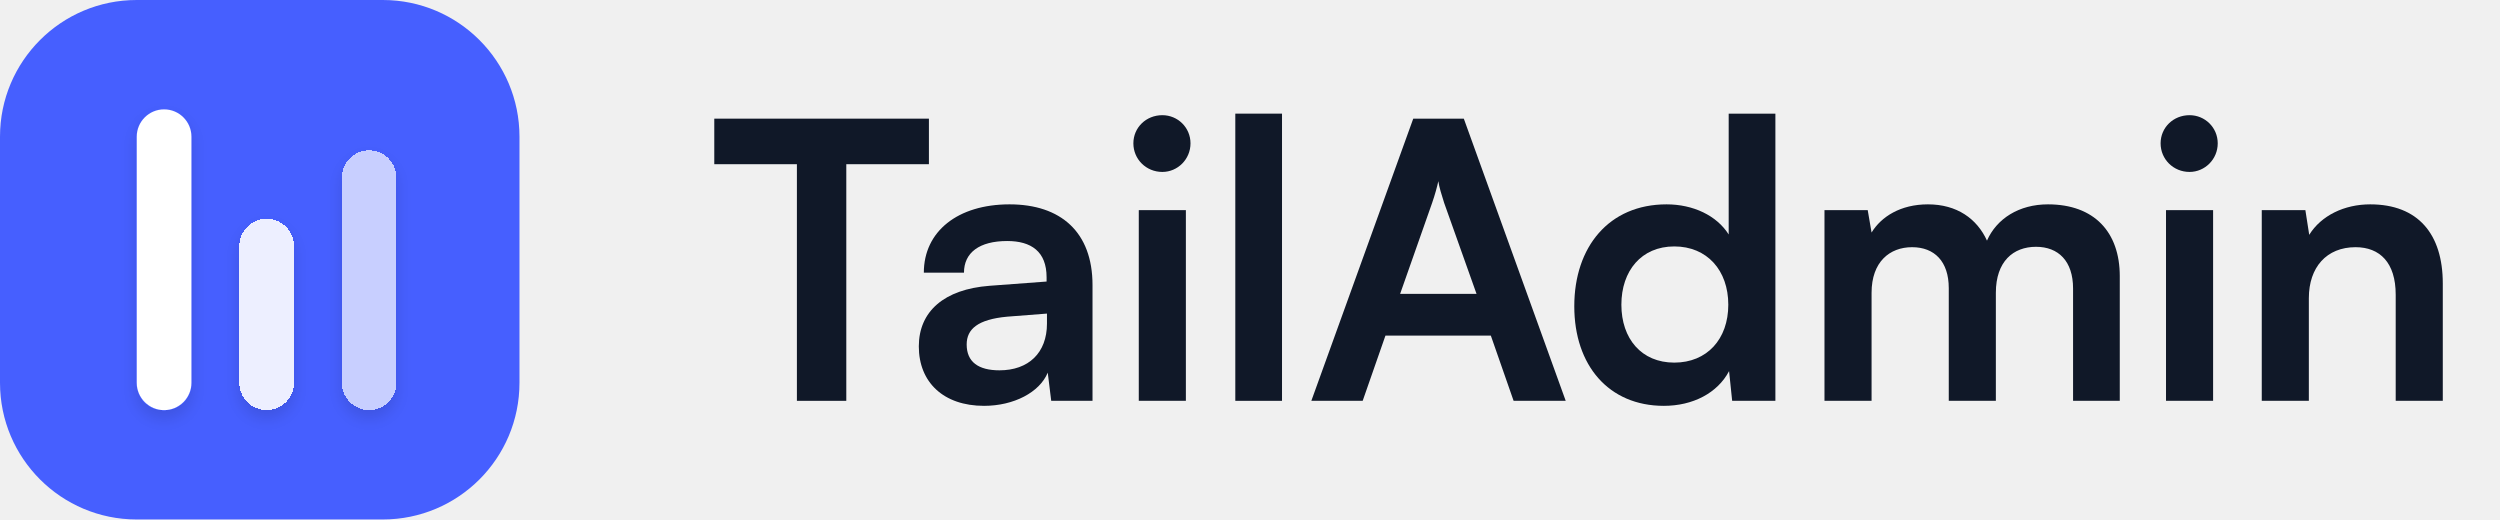
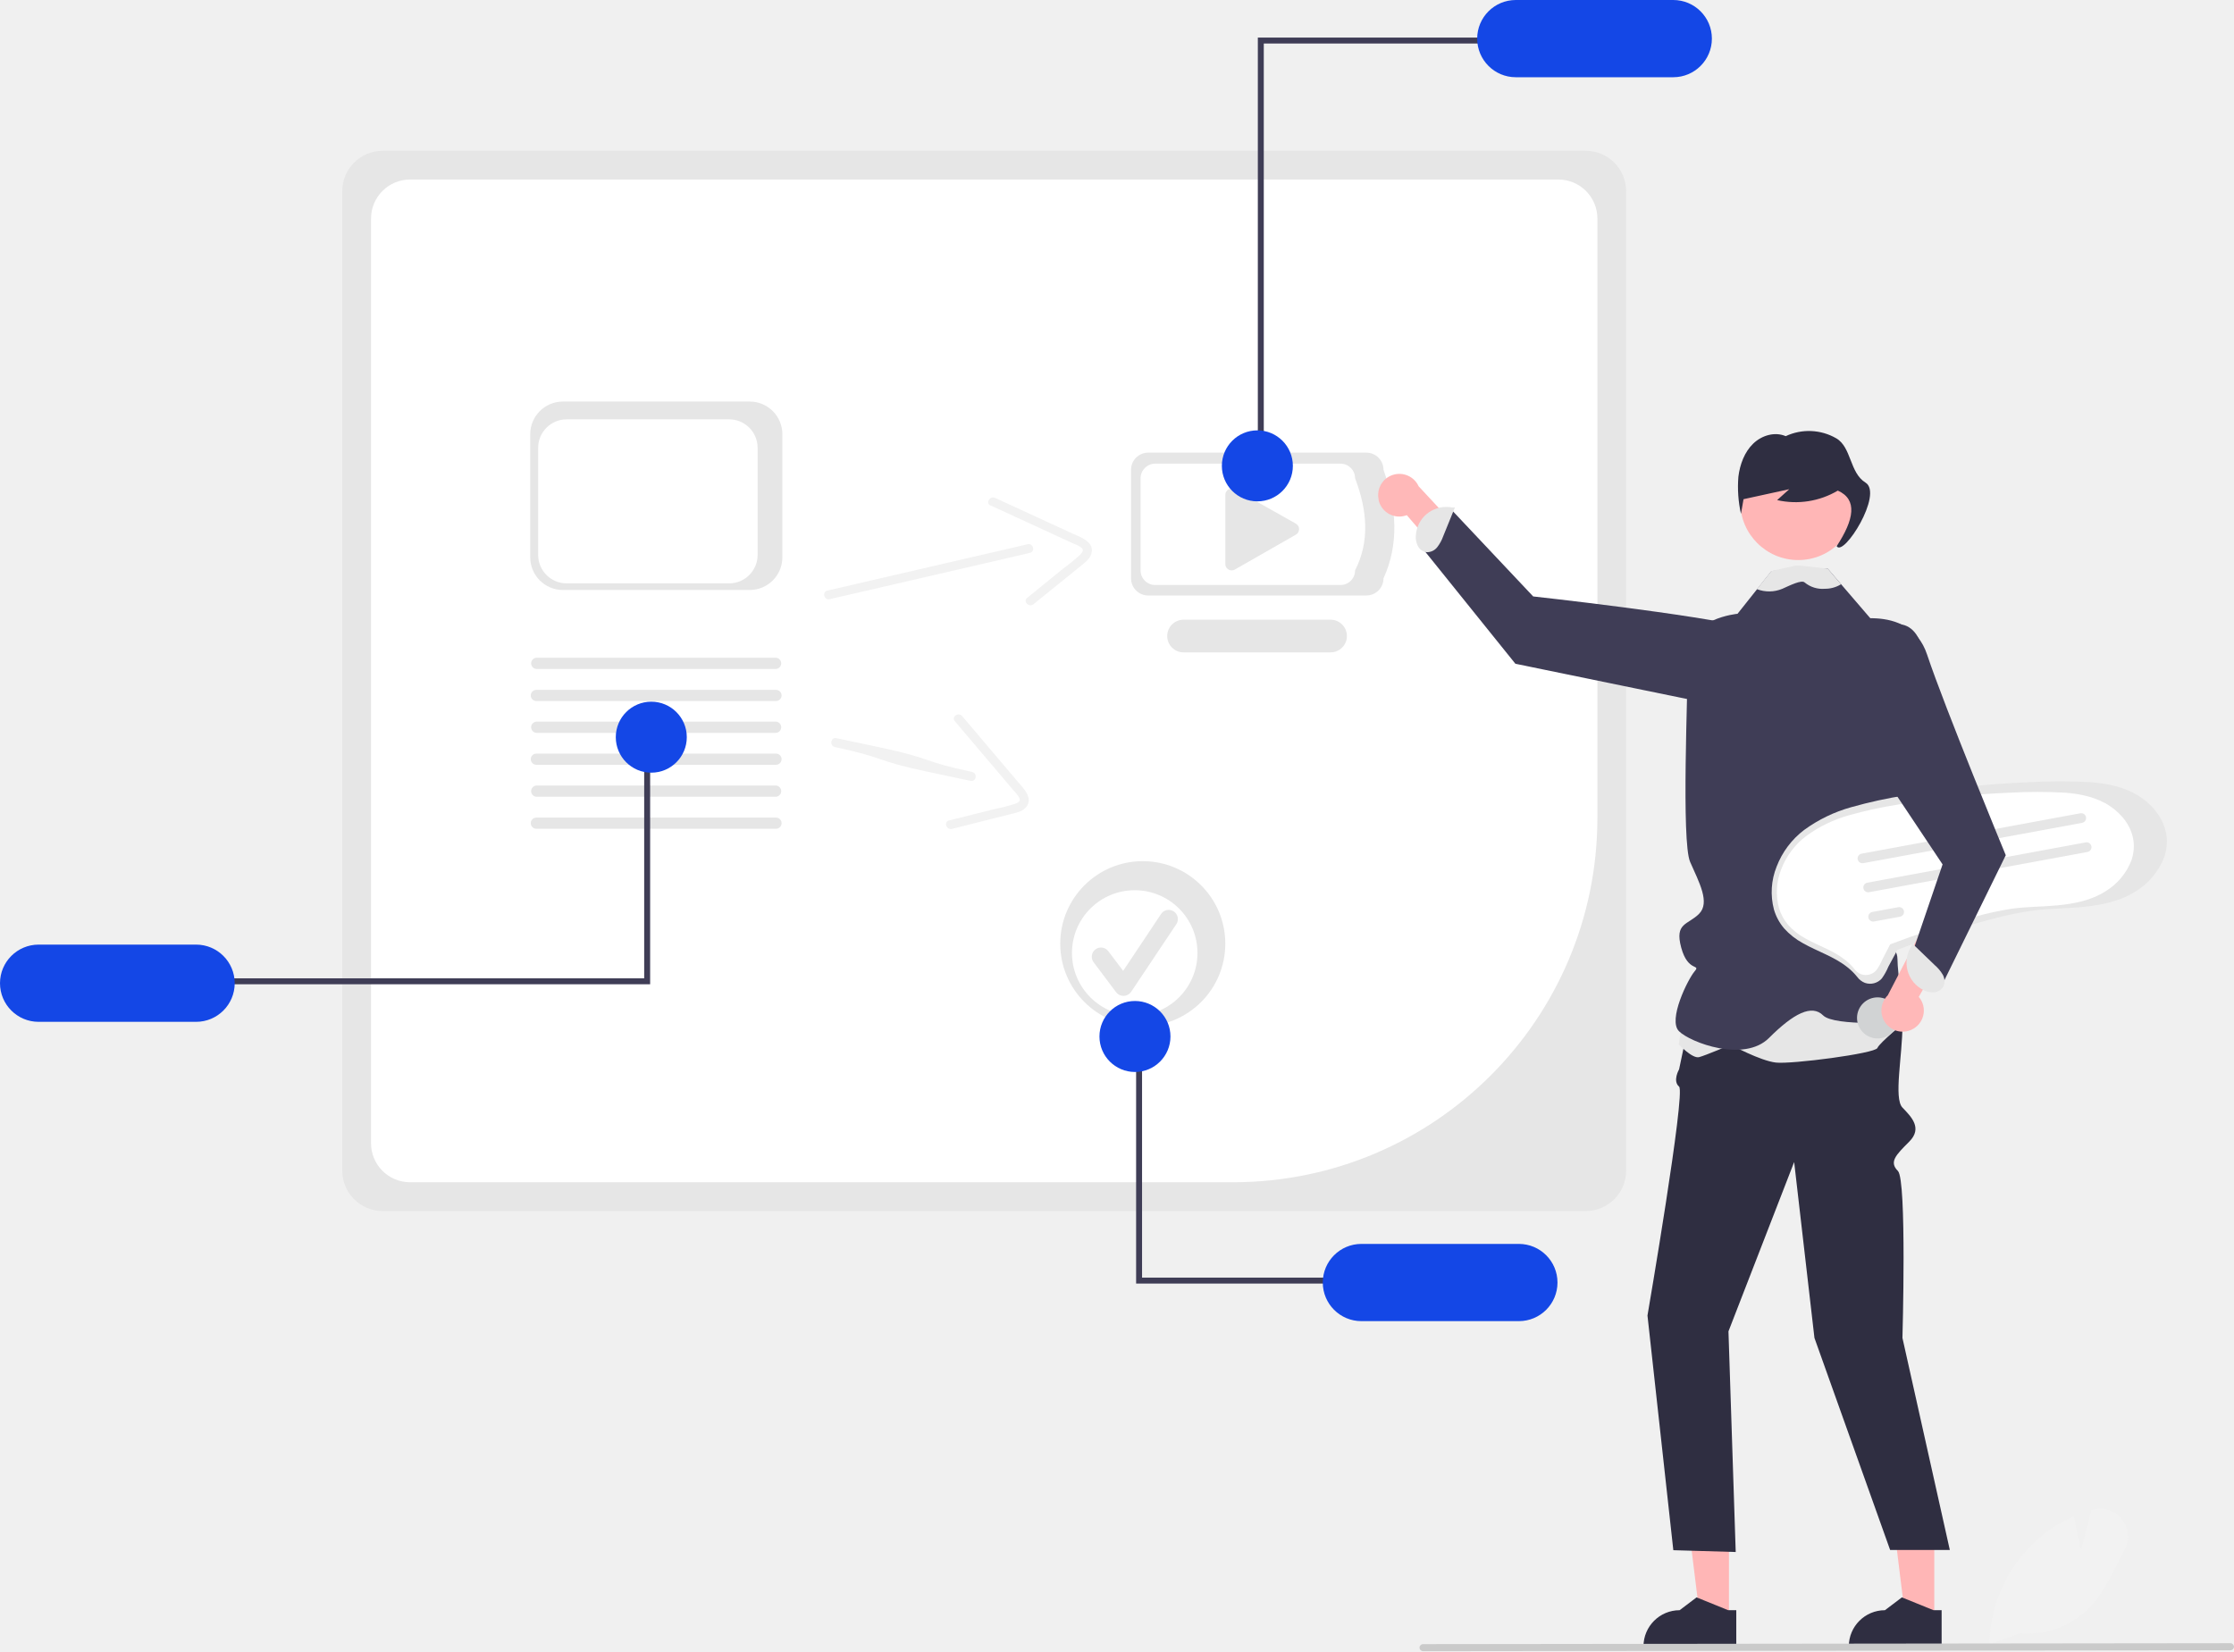
- <svg xmlns="http://www.w3.org/2000/svg" width="154" height="32" viewBox="0 0 154 32" fill="none">
-   <path d="M0 8.421C0 3.77 3.77 0 8.421 0H23.579C28.23 0 32 3.77 32 8.421V23.579C32 28.23 28.23 32 23.579 32H8.421C3.77 32 0 28.23 0 23.579V8.421Z" fill="#465FFF" />
-   <g filter="url(#filter0_d_1624_24907)">
-     <path d="M8.424 8.422C8.424 7.491 9.178 6.737 10.108 6.737V6.737C11.038 6.737 11.792 7.491 11.792 8.422V23.579C11.792 24.51 11.038 25.264 10.108 25.264V25.264C9.178 25.264 8.424 24.51 8.424 23.579V8.422Z" fill="white" />
-   </g>
-   <g filter="url(#filter1_d_1624_24907)">
-     <path d="M14.742 15.157C14.742 14.227 15.496 13.473 16.426 13.473V13.473C17.357 13.473 18.111 14.227 18.111 15.157V23.578C18.111 24.508 17.357 25.262 16.426 25.262V25.262C15.496 25.262 14.742 24.508 14.742 23.578V15.157Z" fill="white" fill-opacity="0.9" shape-rendering="crispEdges" />
-   </g>
-   <g filter="url(#filter2_d_1624_24907)">
-     <path d="M21.055 10.946C21.055 10.016 21.809 9.262 22.739 9.262V9.262C23.669 9.262 24.423 10.016 24.423 10.946V23.578C24.423 24.508 23.669 25.262 22.739 25.262V25.262C21.809 25.262 21.055 24.508 21.055 23.578V10.946Z" fill="white" fill-opacity="0.7" shape-rendering="crispEdges" />
-   </g>
-   <path d="M44 10.115H49.089V24.691H52.132V10.115H57.221V7.309H44V10.115Z" fill="#101828" />
-   <path d="M60.617 25C62.448 25 64.042 24.168 64.541 22.955L64.755 24.691H67.299V17.558C67.299 14.3 65.349 12.588 62.187 12.588C59.001 12.588 56.908 14.252 56.908 16.797H59.381C59.381 15.56 60.332 14.847 62.044 14.847C63.519 14.847 64.47 15.489 64.47 17.082V17.343L60.95 17.605C58.168 17.819 56.599 19.174 56.599 21.338C56.599 23.549 58.121 25 60.617 25ZM61.569 22.812C60.261 22.812 59.547 22.289 59.547 21.219C59.547 20.268 60.237 19.674 62.044 19.507L64.493 19.317V19.935C64.493 21.742 63.352 22.812 61.569 22.812Z" fill="#101828" />
-   <path d="M71.6 10.591C72.551 10.591 73.335 9.806 73.335 8.831C73.335 7.856 72.551 7.095 71.6 7.095C70.601 7.095 69.816 7.856 69.816 8.831C69.816 9.806 70.601 10.591 71.6 10.591ZM70.149 24.691H73.05V12.944H70.149V24.691Z" fill="#101828" />
-   <path d="M78.972 24.691V7H76.095V24.691H78.972Z" fill="#101828" />
-   <path d="M83.941 24.691L85.344 20.672H91.835L93.238 24.691H96.448L90.171 7.309H87.056L80.778 24.691H83.941ZM88.221 12.493C88.387 12.017 88.53 11.494 88.601 11.161C88.649 11.518 88.815 12.041 88.958 12.493L90.955 18.104H86.247L88.221 12.493Z" fill="#101828" />
-   <path d="M102.493 25C104.276 25 105.798 24.215 106.511 22.86L106.701 24.691H109.364V7H106.487V14.443C105.75 13.277 104.3 12.588 102.659 12.588C99.116 12.588 96.976 15.203 96.976 18.865C96.976 22.503 99.092 25 102.493 25ZM103.135 22.337C101.113 22.337 99.877 20.863 99.877 18.77C99.877 16.678 101.113 15.18 103.135 15.18C105.156 15.18 106.463 16.654 106.463 18.77C106.463 20.886 105.156 22.337 103.135 22.337Z" fill="#101828" />
-   <path d="M115.289 24.691V18.033C115.289 16.131 116.406 15.227 117.785 15.227C119.164 15.227 120.044 16.107 120.044 17.748V24.691H122.945V18.033C122.945 16.107 124.015 15.203 125.418 15.203C126.797 15.203 127.701 16.083 127.701 17.771V24.691H130.578V17.011C130.578 14.3 129.008 12.588 126.155 12.588C124.372 12.588 122.993 13.468 122.398 14.823C121.78 13.468 120.543 12.588 118.76 12.588C117.072 12.588 115.883 13.349 115.289 14.324L115.051 12.944H112.388V24.691H115.289Z" fill="#101828" />
-   <path d="M134.876 10.591C135.827 10.591 136.612 9.806 136.612 8.831C136.612 7.856 135.827 7.095 134.876 7.095C133.877 7.095 133.093 7.856 133.093 8.831C133.093 9.806 133.877 10.591 134.876 10.591ZM133.426 24.691H136.327V12.944H133.426V24.691Z" fill="#101828" />
-   <path d="M142.225 24.691V18.366C142.225 16.464 143.318 15.227 145.102 15.227C146.6 15.227 147.575 16.178 147.575 18.152V24.691H150.476V17.462C150.476 14.419 148.954 12.588 146.005 12.588C144.412 12.588 142.985 13.277 142.248 14.466L142.011 12.944H139.324V24.691H142.225Z" fill="#101828" />
+ <svg xmlns="http://www.w3.org/2000/svg" id="Layer_1" data-name="Layer 1" viewBox="0 0 751.95 555.87">
  <defs>
-     <filter id="filter0_d_1624_24907" x="7.424" y="6.237" width="5.368" height="20.526" filterUnits="userSpaceOnUse" color-interpolation-filters="sRGB">
-       <feFlood flood-opacity="0" result="BackgroundImageFix" />
-       <feColorMatrix in="SourceAlpha" type="matrix" values="0 0 0 0 0 0 0 0 0 0 0 0 0 0 0 0 0 0 127 0" result="hardAlpha" />
-       <feOffset dy="0.5" />
-       <feGaussianBlur stdDeviation="0.5" />
-       <feComposite in2="hardAlpha" operator="out" />
-       <feColorMatrix type="matrix" values="0 0 0 0 0 0 0 0 0 0 0 0 0 0 0 0 0 0 0.12 0" />
-       <feBlend mode="normal" in2="BackgroundImageFix" result="effect1_dropShadow_1624_24907" />
-       <feBlend mode="normal" in="SourceGraphic" in2="effect1_dropShadow_1624_24907" result="shape" />
-     </filter>
-     <filter id="filter1_d_1624_24907" x="13.742" y="12.973" width="5.368" height="13.79" filterUnits="userSpaceOnUse" color-interpolation-filters="sRGB">
-       <feFlood flood-opacity="0" result="BackgroundImageFix" />
-       <feColorMatrix in="SourceAlpha" type="matrix" values="0 0 0 0 0 0 0 0 0 0 0 0 0 0 0 0 0 0 127 0" result="hardAlpha" />
-       <feOffset dy="0.5" />
-       <feGaussianBlur stdDeviation="0.5" />
-       <feComposite in2="hardAlpha" operator="out" />
-       <feColorMatrix type="matrix" values="0 0 0 0 0 0 0 0 0 0 0 0 0 0 0 0 0 0 0.12 0" />
-       <feBlend mode="normal" in2="BackgroundImageFix" result="effect1_dropShadow_1624_24907" />
-       <feBlend mode="normal" in="SourceGraphic" in2="effect1_dropShadow_1624_24907" result="shape" />
-     </filter>
-     <filter id="filter2_d_1624_24907" x="20.055" y="8.762" width="5.368" height="18" filterUnits="userSpaceOnUse" color-interpolation-filters="sRGB">
-       <feFlood flood-opacity="0" result="BackgroundImageFix" />
-       <feColorMatrix in="SourceAlpha" type="matrix" values="0 0 0 0 0 0 0 0 0 0 0 0 0 0 0 0 0 0 127 0" result="hardAlpha" />
-       <feOffset dy="0.5" />
-       <feGaussianBlur stdDeviation="0.5" />
-       <feComposite in2="hardAlpha" operator="out" />
-       <feColorMatrix type="matrix" values="0 0 0 0 0 0 0 0 0 0 0 0 0 0 0 0 0 0 0.12 0" />
-       <feBlend mode="normal" in2="BackgroundImageFix" result="effect1_dropShadow_1624_24907" />
-       <feBlend mode="normal" in="SourceGraphic" in2="effect1_dropShadow_1624_24907" result="shape" />
-     </filter>
+     <style>.cls-1{fill:#e6e6e6;}.cls-2{fill:#fff;}.cls-3{fill:#f2f2f2;}.cls-4{fill:#ffb8b8;}.cls-5{fill:#ffb6b6;}.cls-6{fill:#2f2e41;}.cls-7{fill:#3f3d56;}.cls-8{fill:#cacaca;}.cls-9{fill:#1447e6;}.cls-10{fill:#d1d3d4;}</style>
  </defs>
+   <path class="cls-1" d="M533.74,407.7H128.8a13.62,13.62,0,0,1-13.6-13.61V64.37a13.6,13.6,0,0,1,13.6-13.61H533.74a13.62,13.62,0,0,1,13.61,13.61V394.09A13.63,13.63,0,0,1,533.74,407.7Z" transform="translate(0)" />
+   <path class="cls-2" d="M138,60.44a13.13,13.13,0,0,0-13.11,13.11V384.91A13.12,13.12,0,0,0,138,398H415.15A122.67,122.67,0,0,0,537.67,275.5V73.55a13.13,13.13,0,0,0-13.11-13.11Z" transform="translate(0)" />
+   <path class="cls-1" d="M459.9,200.47H386.48a5.77,5.77,0,0,1-5.78-5.77V158.15a5.77,5.77,0,0,1,5.78-5.77H459.9a5.78,5.78,0,0,1,5.78,5.77c4.54,12.94,5.18,25.22,0,36.55A5.78,5.78,0,0,1,459.9,200.47Z" transform="translate(0)" />
+   <path class="cls-2" d="M451.2,196.94H388.82a4.92,4.92,0,0,1-4.91-4.91V161a4.92,4.92,0,0,1,4.91-4.91H451.2a4.91,4.91,0,0,1,4.91,4.91c4.21,11,4.89,21.52,0,31A4.91,4.91,0,0,1,451.2,196.94Z" transform="translate(0)" />
+   <path class="cls-1" d="M447.84,219.62H398.38a5.49,5.49,0,0,1,0-11h49.48a5.49,5.49,0,0,1,0,11Z" transform="translate(0)" />
+   <path class="cls-1" d="M414.58,164.46a2.16,2.16,0,0,0-2.14,2.15v23.26a2.14,2.14,0,0,0,2.14,2.15,2.18,2.18,0,0,0,1.06-.28L436.17,180a2.16,2.16,0,0,0,.81-2.93,2.25,2.25,0,0,0-.82-.8l-20.53-11.56A2.14,2.14,0,0,0,414.58,164.46Z" transform="translate(0)" />
+   <path class="cls-3" d="M714.11,511.36a9.16,9.16,0,0,0-9.79-3.12l-.38.11-3.45,13.46c-.51-2-1.62-6.54-2.31-11l-.06-.36-.35.15a46.74,46.74,0,0,0-10.08,6.07,48.36,48.36,0,0,0-18.08,36.42v.42l.46-.16,9.8-3.5a29.25,29.25,0,0,0,23.57-8.79c4-4.18,6.68-9.55,9.3-14.74.77-1.51,1.56-3.08,2.36-4.58A9.3,9.3,0,0,0,714.11,511.36Z" transform="translate(0)" />
+   <path class="cls-4" d="M464,168.15a7.09,7.09,0,0,0,8.31,5.62,7.25,7.25,0,0,0,1.21-.34l29.27,34,3.71-12.57-29-31.16a7.13,7.13,0,0,0-13.47,4.4Z" transform="translate(0)" />
+   <polygon class="cls-5" points="581.96 545.24 572.27 545.24 567.66 507.87 581.96 507.87 581.96 545.24" />
+   <path class="cls-6" d="M581.7,542.07l-10.35-4.2-.29-.12-5.71,4.32a12.17,12.17,0,0,0-12.16,12.16v.4h31.23V542.07Z" transform="translate(0)" />
+   <polygon class="cls-5" points="651.07 545.24 641.38 545.24 636.77 507.87 651.07 507.87 651.07 545.24" />
+   <path class="cls-6" d="M650.81,542.07l-10.35-4.2-.29-.12-5.71,4.32a12.17,12.17,0,0,0-12.16,12.16v.4h31.24V542.07Z" transform="translate(0)" />
+   <path class="cls-6" d="M628.2,322.09s12.15,12.64,12.15,23-3,24.65,0,27.77,6.84,6.92,2.28,11.48-6.83,6.83-3.8,9.87,1.52,56.2,1.52,56.2l15.95,71.39H636.21l-25.48-71.39L603.9,391.2l-22.11,57,2.44,74.28-21-.61-8.7-79s12.91-75.14,10.64-77.06,0-5.82,0-5.82l6.07-28.77Z" transform="translate(0)" />
+   <path class="cls-7" d="M604.41,232.46s4.13-16.29-14.9-21-73.45-10.67-73.45-10.67l-27.5-29.18-9.32,13.53,30.83,38.31,73,15Z" transform="translate(0)" />
+   <path class="cls-1" d="M483.77,184.2a13.17,13.17,0,0,0,2-3.67l3.94-9.69-1,0A10.23,10.23,0,0,0,476.72,179a11.31,11.31,0,0,0-.15,1.15,6.64,6.64,0,0,0,.65,3.62,3.93,3.93,0,0,0,2.89,2.12A4.36,4.36,0,0,0,483.77,184.2Z" transform="translate(0)" />
+   <path class="cls-1" d="M567.36,335.08l-2.28,16.52s4.56,4.89,6.84,4.28,10.63-4.17,10.63-4.17,9.88,5.39,15.19,6,33.42-3.06,34.18-4.9,9.59-9,9.59-9L638,322.85Z" transform="translate(0)" />
+   <path class="cls-7" d="M641.36,277.3s-1.93,15.93-.41,17.4-1.52,10.68-4.56,16.76,2.28,6.83,2.28,11.39S641,344.11,641,344.11s-23.55,1.52-27.34-2.27-9.88-.76-18.23,7.59-26.5,1.52-30.3-2.28,3-17.47,5.24-20.12-2.2.42-4.48-8,2.2-7.59,6-11.39,0-10.63-3-17.47-.76-57.72-.76-69.87,16.71-13.67,16.71-13.67l6.61-8.32,4.86-6.11,9.53-.38H606l9.21-.37,4.47,5.21,9.88,11.5L641,210.45c9.11,3,6.83,22,6.83,22Z" transform="translate(0)" />
+   <circle class="cls-5" cx="605.28" cy="169.02" r="19.52" />
+   <path class="cls-6" d="M627.91,162.46c-5.37-3.3-4.68-11.91-9.85-14.91a18.42,18.42,0,0,0-17-.72c-3.65-1.56-8-.31-10.93,2.5s-4.49,7-5,11.15A41.84,41.84,0,0,0,586,173c.28-1.65.57-3.3.86-4.95l15.39-3.36-4.08,3.67a27.92,27.92,0,0,0,20.43-3.2c6.7,3,5.49,9.75-.39,18.71C620.53,187.66,634,166.21,627.91,162.46Z" transform="translate(0)" />
+   <path class="cls-1" d="M619.68,196.67l-.13.1a10.19,10.19,0,0,1-5.33,1.44,9.42,9.42,0,0,1-6.78-2.12c-1-1-5,1-7.55,2.14a11.44,11.44,0,0,1-8.53.1l4.86-6.11,8-1.78h2l9,1Z" transform="translate(0)" />
+   <path class="cls-8" d="M750.77,555.56,479,555.87a1.19,1.19,0,0,1,0-2.38h0l271.75-.31a1.19,1.19,0,0,1,0,2.38Z" transform="translate(0)" />
+   <polygon class="cls-7" points="425.38 155.69 423.38 155.69 423.38 12.65 502.04 12.65 502.04 14.65 425.38 14.65 425.38 155.69" />
+   <path class="cls-9" d="M563.21,0h-53a13,13,0,0,0,0,26h53a13,13,0,0,0,0-26Z" transform="translate(0)" />
+   <circle class="cls-9" cx="423.22" cy="156.83" r="11.95" />
+   <path class="cls-3" d="M279.27,201.72l52.41-12.12,15-3.49c1.88-.43,1.1-3.33-.78-2.89l-52.41,12.12-15,3.49c-1.88.43-1.1,3.33.78,2.89Z" transform="translate(0)" />
+   <path class="cls-3" d="M333.39,170.14l28.05,12.91a9.24,9.24,0,0,1,2.66,1.43c.77.76.21,1.49-.42,2.15a64.15,64.15,0,0,1-6,4.93l-11.95,9.72c-1.5,1.22.62,3.35,2.11,2.14L358.27,195l5.2-4.23c1.48-1.2,3.27-2.42,3.86-4.33,1.25-4-3.67-5.61-6.4-6.86l-12.21-5.62-13.8-6.35c-1.74-.8-3.28,1.77-1.53,2.58Z" transform="translate(0)" />
+   <path class="cls-1" d="M720.54,268.38c-5-3.39-11.07-4.64-17-5.07a182.57,182.57,0,0,0-20.26,0q-10.5.42-21,1.52t-20.82,2.9a156.73,156.73,0,0,0-18.33,4,49.33,49.33,0,0,0-15.85,7.66A28.1,28.1,0,0,0,598,291.74a23,23,0,0,0-.9,14.46,17.23,17.23,0,0,0,3.41,6.33,23.64,23.64,0,0,0,6.35,5c5,2.83,10.57,4.53,15.06,8.16a20.6,20.6,0,0,1,3.21,3.19,5.81,5.81,0,0,0,2.59,2,5.26,5.26,0,0,0,5.67-1.46,19.75,19.75,0,0,0,2.23-4L638,321a6.83,6.83,0,0,1,.59-1.14c.18-.21-.14,0-.08-.05s.11,0,.14-.05a3.32,3.32,0,0,1,.62-.24q3.27-1.25,6.59-2.42c8.15-2.91,16.4-5.58,24.77-7.75a119.48,119.48,0,0,1,13.1-2.74c5.72-.81,11.52-.72,17.26-1.28,6.18-.6,12.56-1.85,17.86-5.25a23.21,23.21,0,0,0,9.6-11.49,16,16,0,0,0,.8-7.12C728.54,276,725,271.4,720.54,268.38Z" transform="translate(0)" />
+   <path class="cls-2" d="M710.31,271.44c-4.51-3.06-10-4.2-15.36-4.59a166.92,166.92,0,0,0-18.31,0q-9.5.38-18.95,1.38t-18.81,2.62a139.79,139.79,0,0,0-16.57,3.62A44.51,44.51,0,0,0,608,281.41a25.3,25.3,0,0,0-8.42,11.14,20.66,20.66,0,0,0-.81,13.06,15.51,15.51,0,0,0,3.08,5.72,21.21,21.21,0,0,0,5.73,4.54c4.48,2.56,9.56,4.1,13.61,7.38a18.93,18.93,0,0,1,2.91,2.89,5.19,5.19,0,0,0,2.33,1.83,4.74,4.74,0,0,0,5.12-1.32,17.53,17.53,0,0,0,2-3.58l2.14-4.13a5.9,5.9,0,0,1,.53-1c.16-.19-.12,0-.07,0s.09,0,.13-.05a2.6,2.6,0,0,1,.55-.21c2-.76,4-1.49,6-2.2,7.36-2.62,14.81-5,22.39-7A108,108,0,0,1,677,305.94c5.16-.74,10.41-.65,15.6-1.16,5.58-.54,11.35-1.67,16.14-4.75a21,21,0,0,0,8.68-10.38,14.62,14.62,0,0,0,.72-6.43C717.54,278.31,714.33,274.16,710.31,271.44Z" transform="translate(0)" />
+   <path class="cls-1" d="M700.85,277l-73.6,13.57a1.63,1.63,0,1,1-.61-3.2h0l73.6-13.58a1.63,1.63,0,1,1,.59,3.21Z" transform="translate(0)" />
+   <path class="cls-1" d="M702.67,286.8l-73.61,13.57a1.63,1.63,0,0,1-.61-3.2h0l73.6-13.58a1.63,1.63,0,1,1,.59,3.21h0Z" transform="translate(0)" />
+   <path class="cls-1" d="M639.45,308.62l-8.57,1.58a1.63,1.63,0,1,1-.59-3.2l8.57-1.58a1.63,1.63,0,1,1,.59,3.2Z" transform="translate(0)" />
+   <circle class="cls-10" cx="631.98" cy="342.68" r="6.92" transform="translate(-51.67 120.31) rotate(-10.45)" />
+   <path class="cls-1" d="M252.34,198.62H189.47a11,11,0,0,1-11-11V146.18a11,11,0,0,1,11-11h62.87a11,11,0,0,1,11,11v41.43A11,11,0,0,1,252.34,198.62Z" transform="translate(0)" />
+   <path class="cls-2" d="M245.43,196.39H190.72a9.59,9.59,0,0,1-9.58-9.58V150.75a9.59,9.59,0,0,1,9.58-9.58h54.71a9.59,9.59,0,0,1,9.58,9.58v36.06A9.59,9.59,0,0,1,245.43,196.39Z" transform="translate(0)" />
+   <path class="cls-1" d="M261.2,236H180.53a1.88,1.88,0,1,1,0-3.76H261.2a1.88,1.88,0,0,1,0,3.76Z" transform="translate(0)" />
+   <path class="cls-1" d="M261.2,225.2H180.53a1.89,1.89,0,0,1,0-3.77H261.2a1.89,1.89,0,0,1,0,3.77Z" transform="translate(0)" />
+   <path class="cls-1" d="M261.2,246.71H180.53a1.89,1.89,0,0,1,0-3.77H261.2a1.89,1.89,0,0,1,0,3.77Z" transform="translate(0)" />
+   <path class="cls-1" d="M261.2,257.46H180.53a1.88,1.88,0,0,1,0-3.76H261.2a1.88,1.88,0,0,1,0,3.76Z" transform="translate(0)" />
+   <path class="cls-1" d="M261.2,268.22H180.53a1.89,1.89,0,0,1,0-3.77H261.2a1.89,1.89,0,0,1,0,3.77Z" transform="translate(0)" />
+   <path class="cls-1" d="M261.2,279H180.53a1.88,1.88,0,1,1,0-3.76H261.2a1.88,1.88,0,0,1,0,3.76Z" transform="translate(0)" />
+   <polygon class="cls-7" points="216.83 254.31 218.83 254.31 218.83 331.35 74.17 331.35 74.17 329.35 216.83 329.35 216.83 254.31" />
+   <path class="cls-9" d="M13,344H66a13,13,0,0,0,0-26H13a13,13,0,0,0,0,26Z" transform="translate(0)" />
+   <circle class="cls-9" cx="219.22" cy="248.17" r="11.95" />
+   <path class="cls-3" d="M281,251.49c17.54,3.72,13.07,4.45,30.61,8.18l15.11,3.21c1.89.4,2.4-2.56.51-3-17.54-3.73-13.07-4.45-30.61-8.18l-15.11-3.21c-1.88-.4-2.4,2.55-.51,3Z" transform="translate(0)" />
+   <path class="cls-3" d="M321.36,242.76l20,23.57a9.09,9.09,0,0,1,1.8,2.42c.38,1-.44,1.44-1.29,1.77a62.88,62.88,0,0,1-7.49,1.94l-14.95,3.75c-1.87.47-.85,3.29,1,2.83l13-3.27,6.5-1.63c1.85-.46,4-.81,5.34-2.29,2.82-3.11-.95-6.64-2.9-8.93l-8.69-10.26-9.82-11.59c-1.24-1.46-3.72.22-2.48,1.69Z" transform="translate(0)" />
+   <circle class="cls-1" cx="384.65" cy="317.69" r="27.78" />
+   <circle class="cls-2" cx="381.94" cy="320.81" r="21.12" />
+   <path class="cls-1" d="M378.16,335.27a3.12,3.12,0,0,1-2.48-1.23l-7.58-10.11a3.09,3.09,0,1,1,4.95-3.71h0l5,6.61,12.73-19.1a3.09,3.09,0,1,1,5.14,3.43h0L380.73,333.9a3.12,3.12,0,0,1-2.49,1.37Z" transform="translate(0)" />
+   <path class="cls-4" d="M644.05,346.31a7.09,7.09,0,0,0,2.52-9.71,6.55,6.55,0,0,0-.73-1l22.31-39-13.09.71L635.4,335.08a7.14,7.14,0,0,0,8.65,11.23Z" transform="translate(0)" />
+   <path class="cls-7" d="M618.93,209.69s23.62-7.6,29.7,10.63,26.5,67.59,26.5,67.59l-22,44.81-9.87-10.63L653.86,291l-30.38-45.57Z" transform="translate(0)" />
+   <path class="cls-1" d="M653.94,328.15a12.86,12.86,0,0,0-2.67-3.2l-7.54-7.26-.42.94a10.24,10.24,0,0,0,4.17,14.69,6.6,6.6,0,0,0,3.6.74,4,4,0,0,0,3-1.9A4.37,4.37,0,0,0,653.94,328.15Z" transform="translate(0)" />
+   <polygon class="cls-7" points="384.41 355.07 382.41 355.07 382.41 432.11 450.07 432.11 450.07 430.11 384.41 430.11 384.41 355.07" />
+   <path class="cls-9" d="M524.24,431.76a13,13,0,0,0-13-13h-53a13,13,0,0,0,0,26h53A13,13,0,0,0,524.24,431.76Z" transform="translate(0)" />
+   <circle class="cls-9" cx="382.02" cy="348.93" r="11.95" />
</svg>
